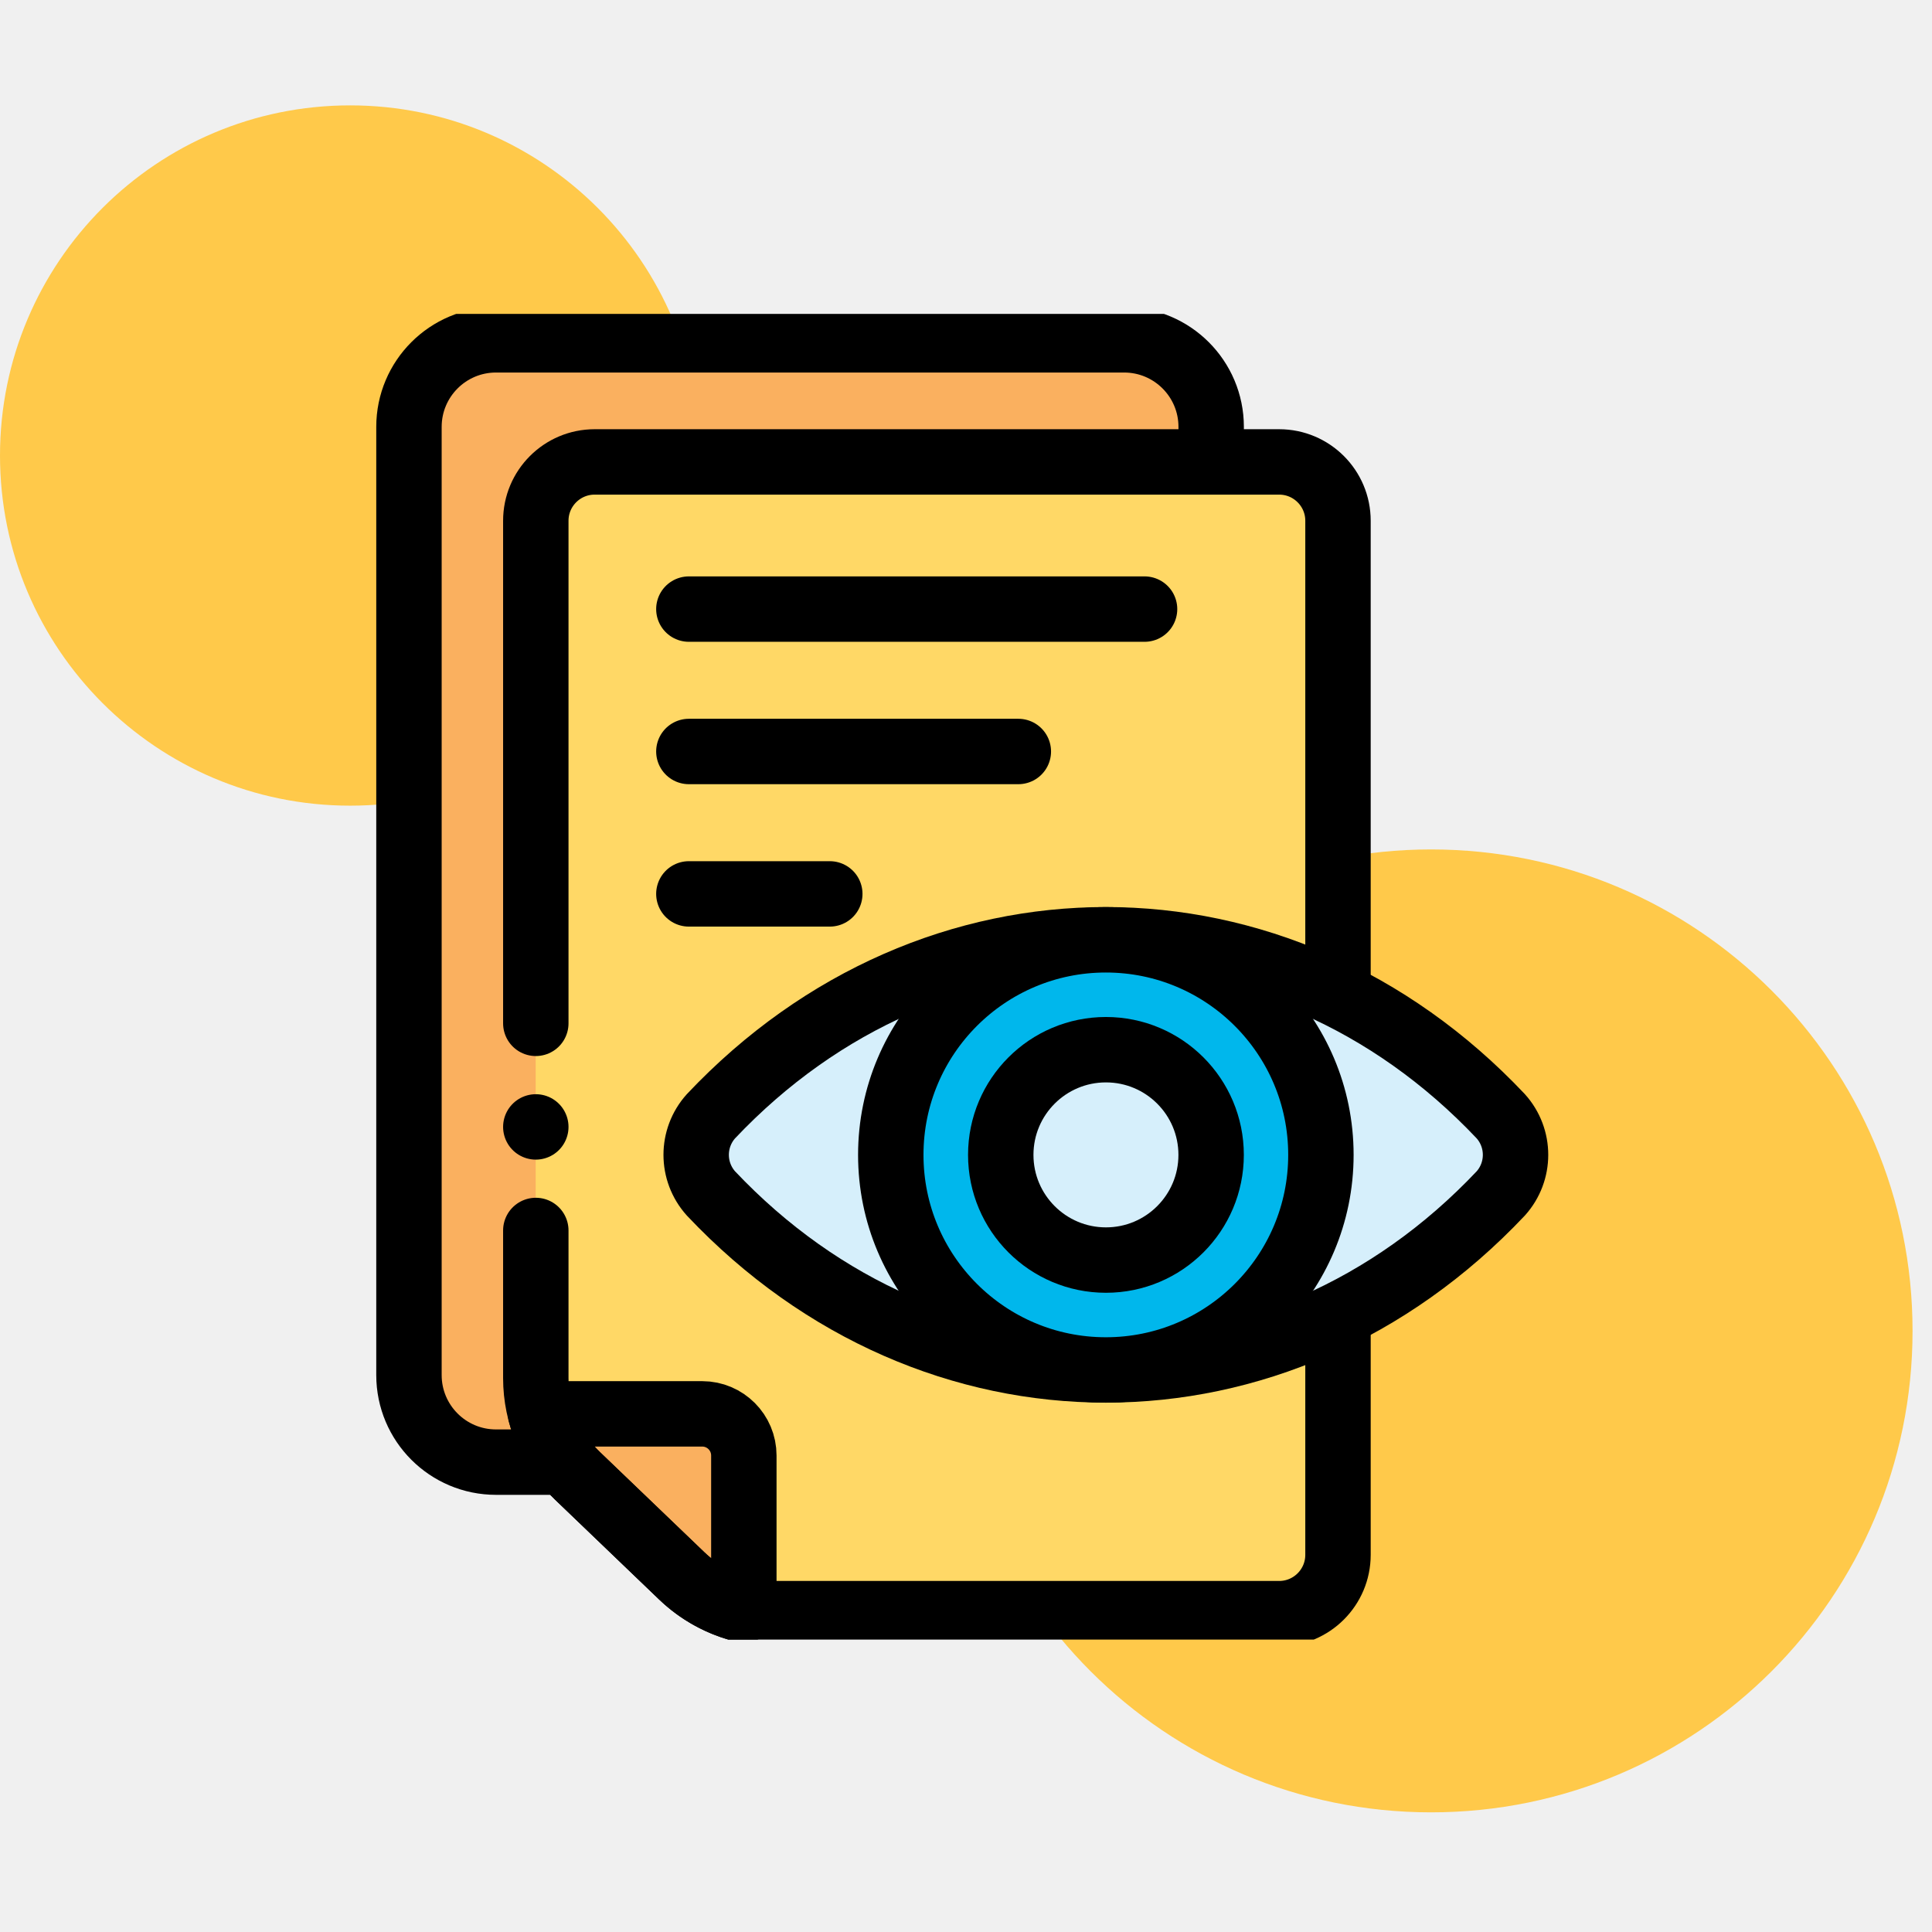
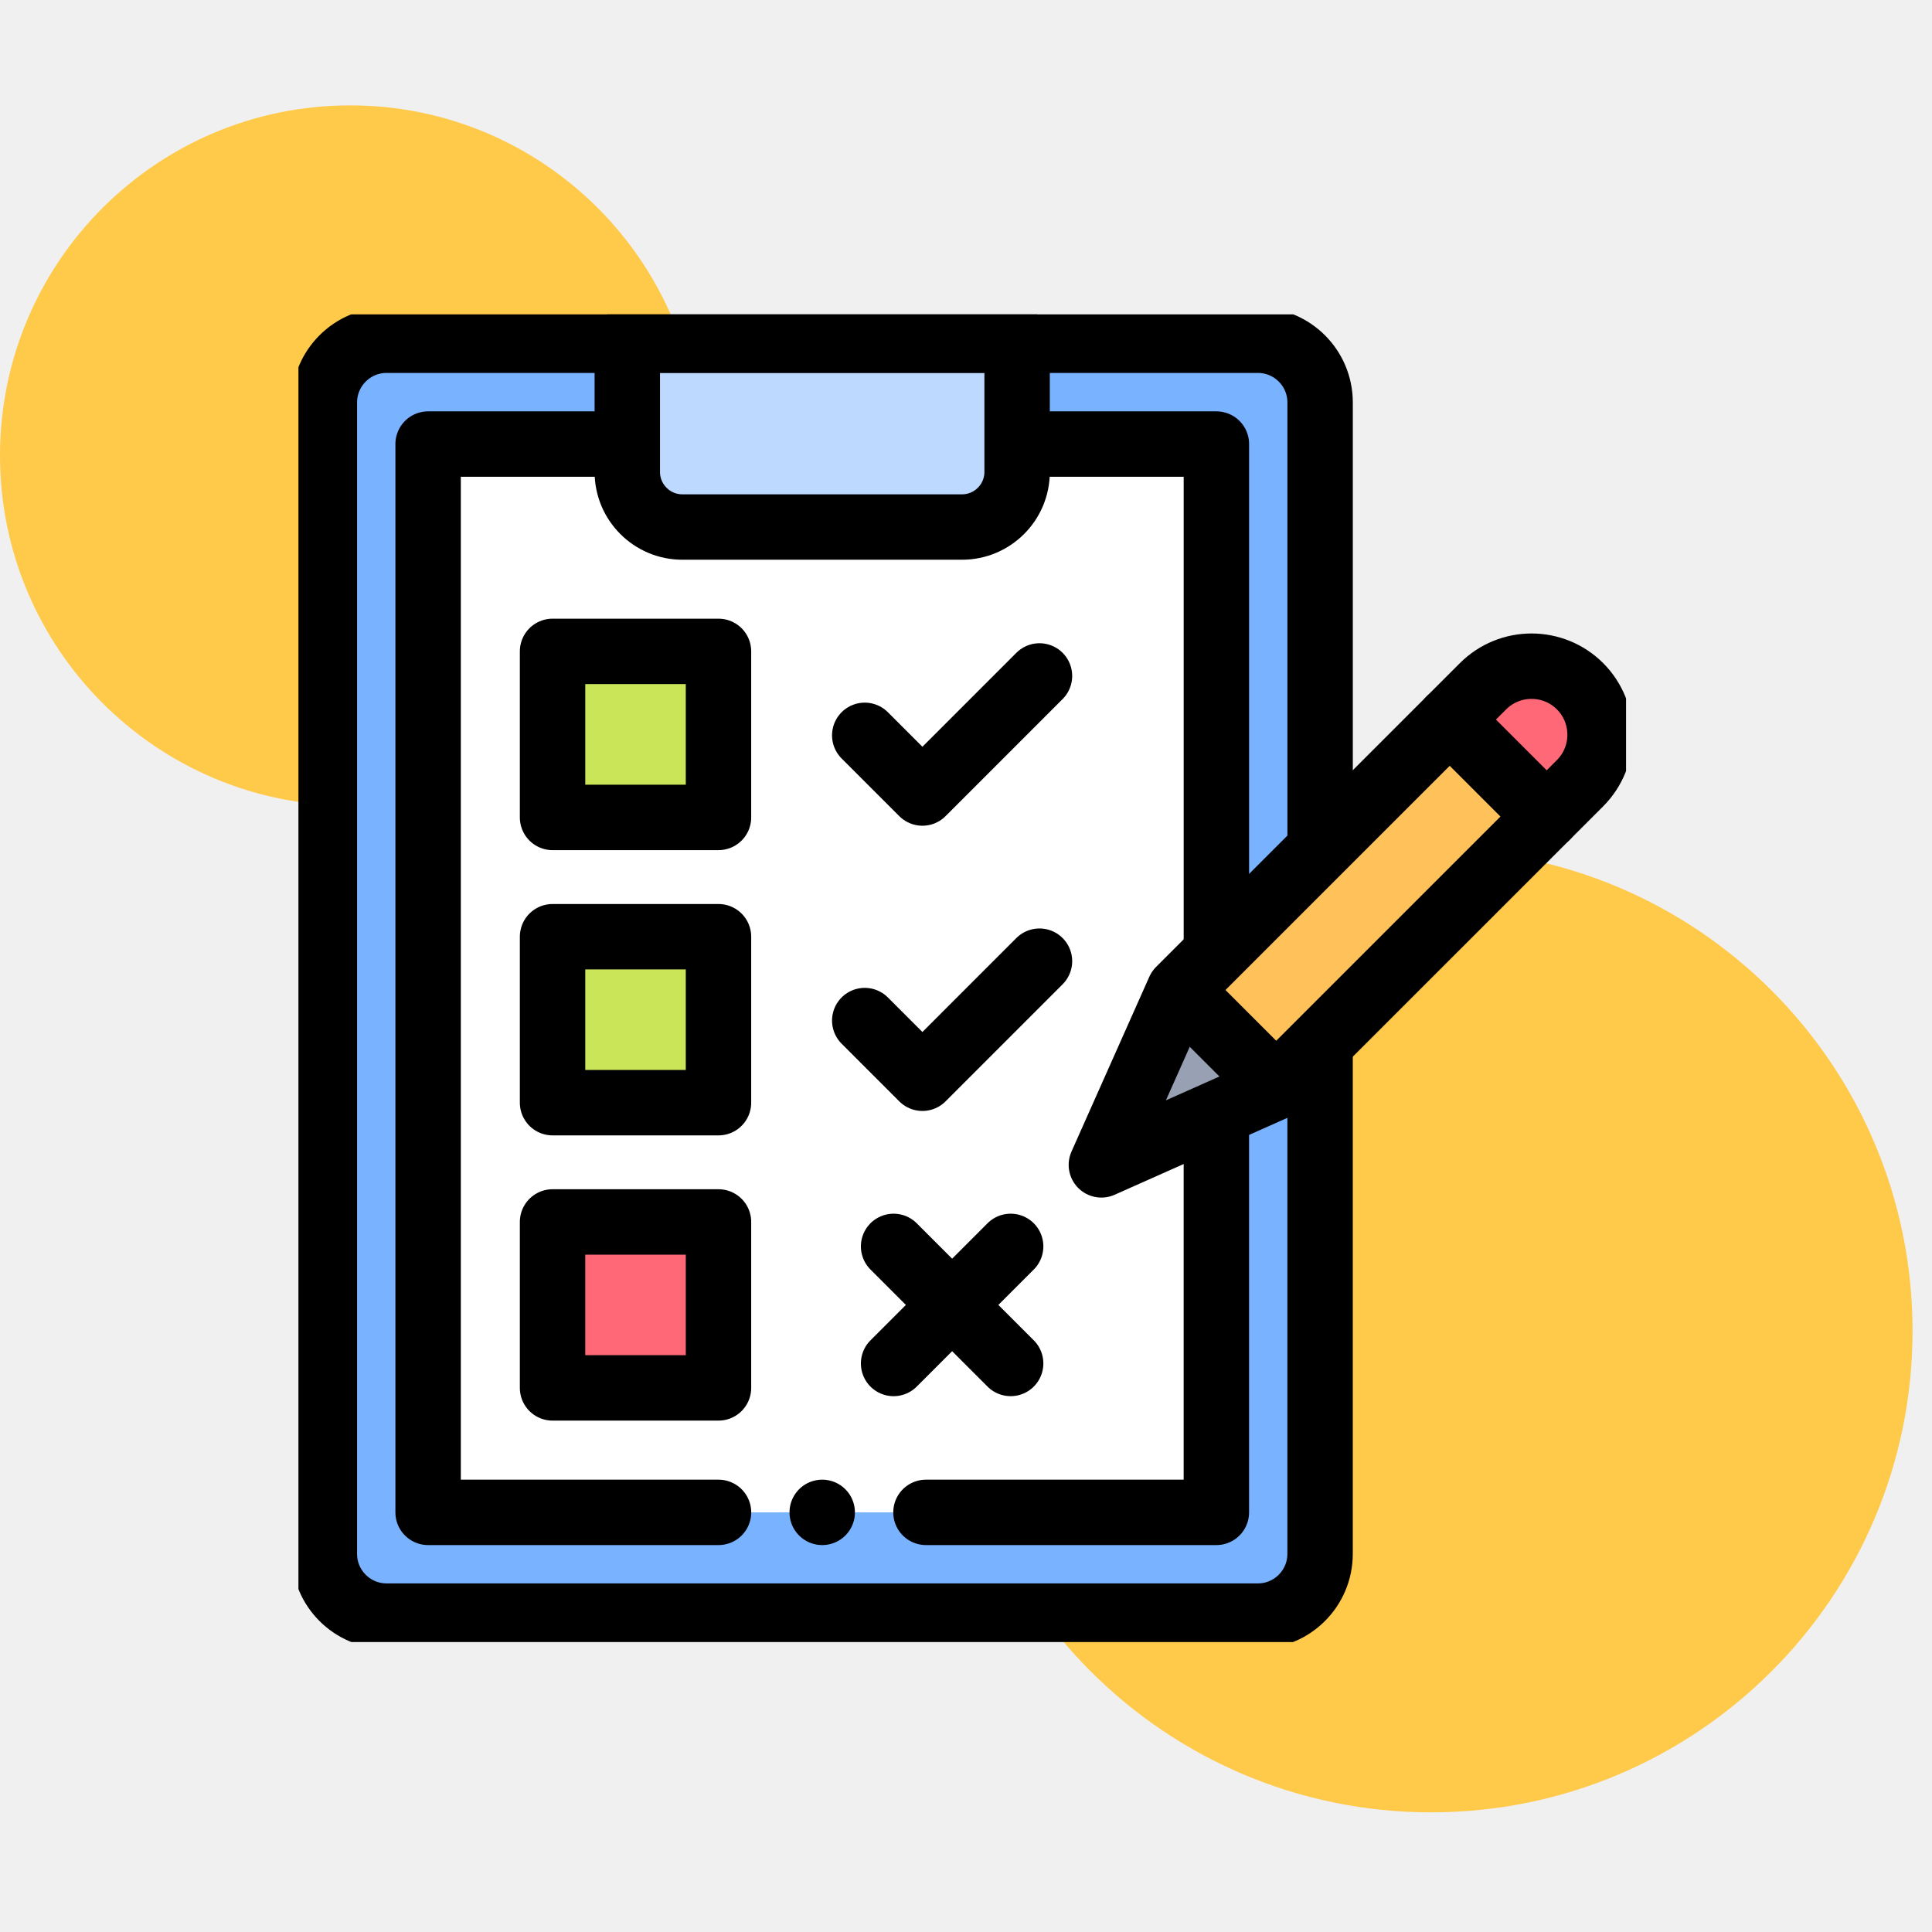
<svg xmlns="http://www.w3.org/2000/svg" width="90" height="90" viewBox="0 0 90 90">
  <defs>
    <clipPath id="clip-path">
-       <rect id="Rectángulo_411866" data-name="Rectángulo 411866" width="90" height="90" fill="#e8bad8" opacity="0.41" />
+       <rect id="Rectangle_411866" data-name="Rectangle 411866" width="90" height="90" fill="#e8bad8" opacity="0.41" />
    </clipPath>
    <clipPath id="clip-path-2">
-       <rect id="Rectángulo_411867" data-name="Rectángulo 411867" width="61.753" height="68.086" fill="#fff" stroke="#707070" stroke-width="1" opacity="0" />
+       <rect id="Rectangle_411867" data-name="Rectangle 411867" width="61.846" height="68.189" fill="#fff" stroke="#707070" stroke-width="1" opacity="0" />
    </clipPath>
    <clipPath id="clip-path-3">
-       <path id="path6012" d="M0-78H61.753v61.753H0Z" transform="translate(0 78)" />
+       <path id="path2229" d="M0-78H61.846v61.846H0Z" transform="translate(0 78)" />
    </clipPath>
  </defs>
-   <g id="Grupo_1204132" data-name="Grupo 1204132" transform="translate(6507.27 9034.472)">
-     <g id="Grupo_1204132-2" data-name="Grupo 1204132" transform="translate(-6507.27 -9034.472)">
-       <g id="Enmascarar_grupo_1099459" data-name="Enmascarar grupo 1099459" transform="translate(0 0)" clip-path="url(#clip-path)">
-         <g id="Grupo_1204095" data-name="Grupo 1204095" transform="translate(0 4.909)">
-           <g id="Grupo_1204093" data-name="Grupo 1204093" transform="translate(0)">
-             <ellipse id="Elipse_12744" data-name="Elipse 12744" cx="22.428" cy="22.428" rx="22.428" ry="22.428" transform="translate(44.238 34.661)" fill="#ffc94a" />
-             <ellipse id="Elipse_12745" data-name="Elipse 12745" cx="16.311" cy="16.311" rx="16.311" ry="16.311" fill="#ffc94a" />
+   <g id="Group_1204102" data-name="Group 1204102" transform="translate(6801.27 9060.472)">
+     <g id="Group_1204096" data-name="Group 1204096" transform="translate(-6801.27 -9060.472)">
+       <g id="Mask_Group_1099459" data-name="Mask Group 1099459" transform="translate(0 0)" clip-path="url(#clip-path)">
+         <g id="Group_1204095" data-name="Group 1204095" transform="translate(0 4.909)">
+           <g id="Group_1204093" data-name="Group 1204093" transform="translate(0)">
+             <ellipse id="Ellipse_12744" data-name="Ellipse 12744" cx="22.428" cy="22.428" rx="22.428" ry="22.428" transform="translate(44.238 34.661)" fill="#ffc94a" />
+             <ellipse id="Ellipse_12745" data-name="Ellipse 12745" cx="16.311" cy="16.311" rx="16.311" ry="16.311" fill="#ffc94a" />
          </g>
        </g>
      </g>
-       <g id="Enmascarar_grupo_1099464" data-name="Enmascarar grupo 1099464" transform="translate(13.948 11.457)" clip-path="url(#clip-path-2)">
-         <g id="g6006" transform="translate(0 3.167)">
-           <g id="g6008">
-             <g id="g6010" clip-path="url(#clip-path-3)">
-               <g id="g6016" transform="translate(5.103 1.206)">
-                 <path id="path6018" d="M-8.764-13.755H-38.02a4.056,4.056,0,0,1-4.057-4.057V-61.981a4.056,4.056,0,0,1,4.057-4.056H-8.764a4.056,4.056,0,0,1,4.057,4.056v44.169a4.057,4.057,0,0,1-4.057,4.057" transform="translate(42.077 66.037)" fill="#fab05f" />
+       <g id="Mask_Group_1099461" data-name="Mask Group 1099461" transform="translate(13.902 11.474)" clip-path="url(#clip-path-2)">
+         <g id="g2223" transform="translate(0 3.172)">
+           <g id="g2225">
+             <g id="g2227" clip-path="url(#clip-path-3)">
+               <g id="g2233" transform="translate(1.208 1.208)">
+                 <path id="path2235" d="M-.757,0H39.829a2.9,2.9,0,0,1,2.9,2.9V56.531a2.9,2.9,0,0,1-2.9,2.9H-.757a2.9,2.9,0,0,1-2.9-2.9V2.9A2.9,2.9,0,0,1-.757,0" transform="translate(3.656)" fill="#79b2ff" />
              </g>
-               <g id="g6020" transform="translate(5.103 1.206)">
-                 <path id="path6022" d="M-8.764-13.755H-38.02a4.056,4.056,0,0,1-4.057-4.057V-61.981a4.056,4.056,0,0,1,4.057-4.056H-8.764a4.056,4.056,0,0,1,4.057,4.056v44.169A4.057,4.057,0,0,1-8.764-13.755Z" transform="translate(42.077 66.037)" fill="none" stroke="#000" stroke-linecap="round" stroke-linejoin="round" stroke-miterlimit="10" stroke-width="3.047" />
+               <g id="g2237" transform="translate(6.04 6.04)">
+                 <path id="path2239" d="M-7.267,0h8.9V49.766H-35.09V0h8.9" transform="translate(35.09)" fill="#fff" />
              </g>
-               <g id="g6024" transform="translate(11.012 6.894)">
-                 <path id="path6026" d="M-9.11,0H-41a2.742,2.742,0,0,0-2.742,2.742V42.68A6.31,6.31,0,0,0-41.8,47.231l4.856,4.663a6.31,6.31,0,0,0,4.37,1.759H-9.11a2.742,2.742,0,0,0,2.742-2.742V2.742A2.742,2.742,0,0,0-9.11,0" transform="translate(43.737)" fill="#ffd866" />
+               <g id="g2241" transform="translate(15.32 1.208)">
+                 <path id="path2243" d="M-.67-2.272H12.355a2.567,2.567,0,0,0,2.567-2.567v-6.13H-3.237v6.13A2.567,2.567,0,0,0-.67-2.272" transform="translate(3.237 10.969)" fill="#ff6977" />
              </g>
-               <g id="g6028" transform="translate(11.238 51.239)">
-                 <path id="path6030" d="M-.451-.759A6.309,6.309,0,0,1-2.165-3.645H5.362A1.94,1.94,0,0,1,7.3-1.705V5.487A6.308,6.308,0,0,1,4.405,3.9Z" transform="translate(2.165 3.645)" fill="#fab05f" />
+               <g id="g2245" transform="translate(1.208 1.208)">
+                 <path id="path2247" d="M-12.116-8.677V14.636a2.9,2.9,0,0,1-2.9,2.9H-55.6a2.9,2.9,0,0,1-2.9-2.9V-39a2.9,2.9,0,0,1,2.9-2.9h40.586a2.9,2.9,0,0,1,2.9,2.9V-18.19" transform="translate(58.5 41.895)" fill="none" stroke="#000" stroke-linecap="round" stroke-linejoin="round" stroke-miterlimit="10" stroke-width="3.047" />
              </g>
-               <g id="g6032" transform="translate(11.012 6.894)">
-                 <path id="path6034" d="M0-9.42v6.878A6.31,6.31,0,0,0,1.939,2.009L6.8,6.672a6.31,6.31,0,0,0,4.37,1.759H34.627a2.742,2.742,0,0,0,2.742-2.742V-42.48a2.742,2.742,0,0,0-2.742-2.742H2.742A2.742,2.742,0,0,0,0-42.48v23.411" transform="translate(0 45.222)" fill="none" stroke="#000" stroke-linecap="round" stroke-linejoin="round" stroke-miterlimit="10" stroke-width="3.047" />
+               <g id="g2249" transform="translate(15.32 1.208)">
+                 <path id="path2251" d="M-.67-2.272H12.355a2.567,2.567,0,0,0,2.567-2.567v-6.13H-3.237v6.13A2.567,2.567,0,0,0-.67-2.272" transform="translate(3.237 10.969)" fill="#bdd9ff" />
              </g>
-               <g id="g6036" transform="translate(11.238 51.239)">
-                 <path id="path6038" d="M-.451-.759A6.309,6.309,0,0,1-2.165-3.645H5.362A1.94,1.94,0,0,1,7.3-1.705V5.487A6.308,6.308,0,0,1,4.405,3.9Z" transform="translate(2.165 3.645)" fill="none" stroke="#000" stroke-linecap="round" stroke-linejoin="round" stroke-miterlimit="10" stroke-width="3.047" />
+               <g id="g2253" transform="translate(15.32 1.208)">
+                 <path id="path2255" d="M-.67-2.272H12.355a2.567,2.567,0,0,0,2.567-2.567v-6.13H-3.237v6.13A2.567,2.567,0,0,0-.67-2.272Z" transform="translate(3.237 10.969)" fill="none" stroke="#000" stroke-linecap="round" stroke-linejoin="round" stroke-miterlimit="10" stroke-width="3.047" />
              </g>
-               <g id="g6040" transform="translate(18.483 29.156)">
-                 <path id="path6042" d="M-9.86-3.109h0c-10.35,10.96-26.438,10.96-36.788,0a2.691,2.691,0,0,1,0-3.6c10.35-10.96,26.438-10.96,36.788,0h0a2.691,2.691,0,0,1,0,3.6" transform="translate(47.338 14.926)" fill="#d6effb" />
+               <g id="g2257" transform="translate(6.04 6.04)">
+                 <path id="path2259" d="M-3.534-13H-17.062V-62.766h8.9" transform="translate(17.063 62.766)" fill="none" stroke="#000" stroke-linecap="round" stroke-linejoin="round" stroke-miterlimit="10" stroke-width="3.047" />
              </g>
-               <g id="g6044" transform="translate(18.483 29.156)">
-                 <path id="path6046" d="M-9.86-3.109h0c-10.35,10.96-26.438,10.96-36.788,0a2.691,2.691,0,0,1,0-3.6c10.35-10.96,26.438-10.96,36.788,0h0A2.691,2.691,0,0,1-9.86-3.109Z" transform="translate(47.338 14.926)" fill="none" stroke="#000" stroke-linecap="round" stroke-linejoin="round" stroke-miterlimit="10" stroke-width="3.047" />
+               <g id="g2261" transform="translate(29.232 37.566)">
+                 <path id="path2263" d="M-3.534,0V18.24H-17.062" transform="translate(17.063)" fill="none" stroke="#000" stroke-linecap="round" stroke-linejoin="round" stroke-miterlimit="10" stroke-width="3.047" />
              </g>
-               <g id="g6048" transform="translate(27.548 29.156)">
-                 <path id="path6050" d="M-5.272-2.636A10.019,10.019,0,0,1-15.291,7.383,10.019,10.019,0,0,1-25.309-2.636,10.019,10.019,0,0,1-15.291-12.655,10.019,10.019,0,0,1-5.272-2.636" transform="translate(25.309 12.655)" fill="#00b7ec" />
+               <g id="g2265" transform="translate(33.862 6.04)">
+                 <path id="path2267" d="M0,0H8.9V23.528" fill="none" stroke="#000" stroke-linecap="round" stroke-linejoin="round" stroke-miterlimit="10" stroke-width="3.047" />
              </g>
-               <g id="g6052" transform="translate(27.548 29.156)">
-                 <path id="path6054" d="M-5.272-2.636A10.019,10.019,0,0,1-15.291,7.383,10.019,10.019,0,0,1-25.309-2.636,10.019,10.019,0,0,1-15.291-12.655,10.019,10.019,0,0,1-5.272-2.636Z" transform="translate(25.309 12.655)" fill="none" stroke="#000" stroke-linecap="round" stroke-linejoin="round" stroke-miterlimit="10" stroke-width="3.047" />
+               <g id="g2269" transform="translate(24.4 55.806)">
+                 <path id="path2271" d="M0,0H0" fill="none" stroke="#000" stroke-linecap="round" stroke-linejoin="round" stroke-miterlimit="10" stroke-width="3.047" />
              </g>
-               <g id="g6056" transform="translate(32.662 34.27)">
-                 <path id="path6058" d="M-2.581-1.29a4.9,4.9,0,0,1-4.9,4.9,4.9,4.9,0,0,1-4.9-4.9,4.9,4.9,0,0,1,4.9-4.9,4.9,4.9,0,0,1,4.9,4.9" transform="translate(12.39 6.195)" fill="#d6effb" />
+               <g id="g2273" transform="translate(37.405 16.385)">
+                 <path id="path2275" d="M-.947-3.941,13.206-18.094a3.2,3.2,0,0,1,4.518,0h0a3.2,3.2,0,0,1,0,4.518L3.571.577-4.573,4.2Z" transform="translate(4.573 19.03)" fill="#ffc15a" />
              </g>
-               <g id="g6060" transform="translate(32.662 34.27)">
-                 <path id="path6062" d="M-2.581-1.29a4.9,4.9,0,0,1-4.9,4.9,4.9,4.9,0,0,1-4.9-4.9,4.9,4.9,0,0,1,4.9-4.9A4.9,4.9,0,0,1-2.581-1.29Z" transform="translate(12.39 6.195)" fill="none" stroke="#000" stroke-linecap="round" stroke-linejoin="round" stroke-miterlimit="10" stroke-width="3.047" />
+               <g id="g2277" transform="translate(37.405 31.473)">
+                 <path id="path2279" d="M-2.127-1.18-6.645-5.7l-3.626,8.144Z" transform="translate(10.271 5.698)" fill="#98a1b3" />
              </g>
-               <g id="g6064" transform="translate(18.142 13.75)">
-                 <path id="path6066" d="M0,0H21.228" fill="none" stroke="#000" stroke-linecap="round" stroke-linejoin="round" stroke-miterlimit="10" stroke-width="3.047" />
+               <g id="g2281" transform="translate(53.631 16.385)">
+                 <path id="path2283" d="M-1.18-1.83.373-3.383a3.2,3.2,0,0,0,0-4.518,3.2,3.2,0,0,0-4.518,0L-5.7-6.348Z" transform="translate(5.698 8.837)" fill="#ff6977" />
              </g>
-               <g id="g6068" transform="translate(18.142 20.383)">
-                 <path id="path6070" d="M0,0H15.348" fill="none" stroke="#000" stroke-linecap="round" stroke-linejoin="round" stroke-miterlimit="10" stroke-width="3.047" />
+               <g id="g2285" transform="translate(37.405 16.385)">
+                 <path id="path2287" d="M-4.648-2.6-14.3,7.051l-8.144,3.626,3.626-8.144L-4.664-11.62a3.2,3.2,0,0,1,4.518,0h0a3.2,3.2,0,0,1,0,4.518l-4.5,4.5" transform="translate(22.443 12.556)" fill="none" stroke="#000" stroke-linecap="round" stroke-linejoin="round" stroke-miterlimit="10" stroke-width="3.047" />
              </g>
-               <g id="g6072" transform="translate(18.142 27.017)">
-                 <path id="path6074" d="M0,0H6.565" fill="none" stroke="#000" stroke-linecap="round" stroke-linejoin="round" stroke-miterlimit="10" stroke-width="3.047" />
+               <g id="g2289" transform="translate(41.139 31.581)">
+                 <path id="path2291" d="M-1.083-1.083-5.228-5.228" transform="translate(5.228 5.228)" fill="none" stroke="#000" stroke-linecap="round" stroke-linejoin="round" stroke-miterlimit="10" stroke-width="3.047" />
              </g>
-               <g id="g6076" transform="translate(11.012 37.872)">
-                 <path id="path6078" d="M0,0H0" fill="none" stroke="#000" stroke-linecap="round" stroke-linejoin="round" stroke-miterlimit="10" stroke-width="3.047" />
+               <g id="g2293" transform="translate(53.631 18.874)">
+                 <path id="path2295" d="M-1.18-1.18-5.7-5.7" transform="translate(5.698 5.698)" fill="none" stroke="#000" stroke-linecap="round" stroke-linejoin="round" stroke-miterlimit="10" stroke-width="3.047" />
+               </g>
+               <path id="path2297" d="M22.66-50.465H14.93V-58.2H22.66Z" transform="translate(-3.092 73.898)" fill="#cbe558" />
+               <path id="path2299" d="M22.66-33.707H14.93v-7.731H22.66Z" transform="translate(-3.092 70.428)" fill="#cbe558" />
+               <path id="path2301" d="M22.66-16.949H14.93V-24.68H22.66Z" transform="translate(-3.092 66.957)" fill="#ff6977" />
+               <path id="path2303" d="M22.66-50.465H14.93V-58.2H22.66Z" transform="translate(-3.092 73.898)" fill="none" stroke="#000" stroke-linecap="round" stroke-linejoin="round" stroke-miterlimit="10" stroke-width="3.047" />
+               <path id="path2305" d="M22.66-33.707H14.93v-7.731H22.66Z" transform="translate(-3.092 70.428)" fill="none" stroke="#000" stroke-linecap="round" stroke-linejoin="round" stroke-miterlimit="10" stroke-width="3.047" />
+               <path id="path2307" d="M22.66-16.949H14.93V-24.68H22.66Z" transform="translate(-3.092 66.957)" fill="none" stroke="#000" stroke-linecap="round" stroke-linejoin="round" stroke-miterlimit="10" stroke-width="3.047" />
+               <g id="g2309" transform="translate(26.381 16.842)">
+                 <path id="path2311" d="M0-.722,2.687,1.965,8.14-3.489" transform="translate(0 3.489)" fill="none" stroke="#000" stroke-linecap="round" stroke-linejoin="round" stroke-miterlimit="10" stroke-width="3.047" />
+               </g>
+               <g id="g2313" transform="translate(26.381 30.129)">
+                 <path id="path2315" d="M0-.722,2.687,1.965,8.14-3.489" transform="translate(0 3.489)" fill="none" stroke="#000" stroke-linecap="round" stroke-linejoin="round" stroke-miterlimit="10" stroke-width="3.047" />
+               </g>
+               <g id="g2317" transform="translate(27.725 43.416)">
+                 <path id="path2319" d="M0-1.424,5.453-6.878" transform="translate(0 6.878)" fill="none" stroke="#000" stroke-linecap="round" stroke-linejoin="round" stroke-miterlimit="10" stroke-width="3.047" />
+               </g>
+               <g id="g2321" transform="translate(27.725 43.416)">
+                 <path id="path2323" d="M0,0,5.453,5.453" fill="none" stroke="#000" stroke-linecap="round" stroke-linejoin="round" stroke-miterlimit="10" stroke-width="3.047" />
              </g>
            </g>
          </g>
        </g>
      </g>
    </g>
  </g>
</svg>
